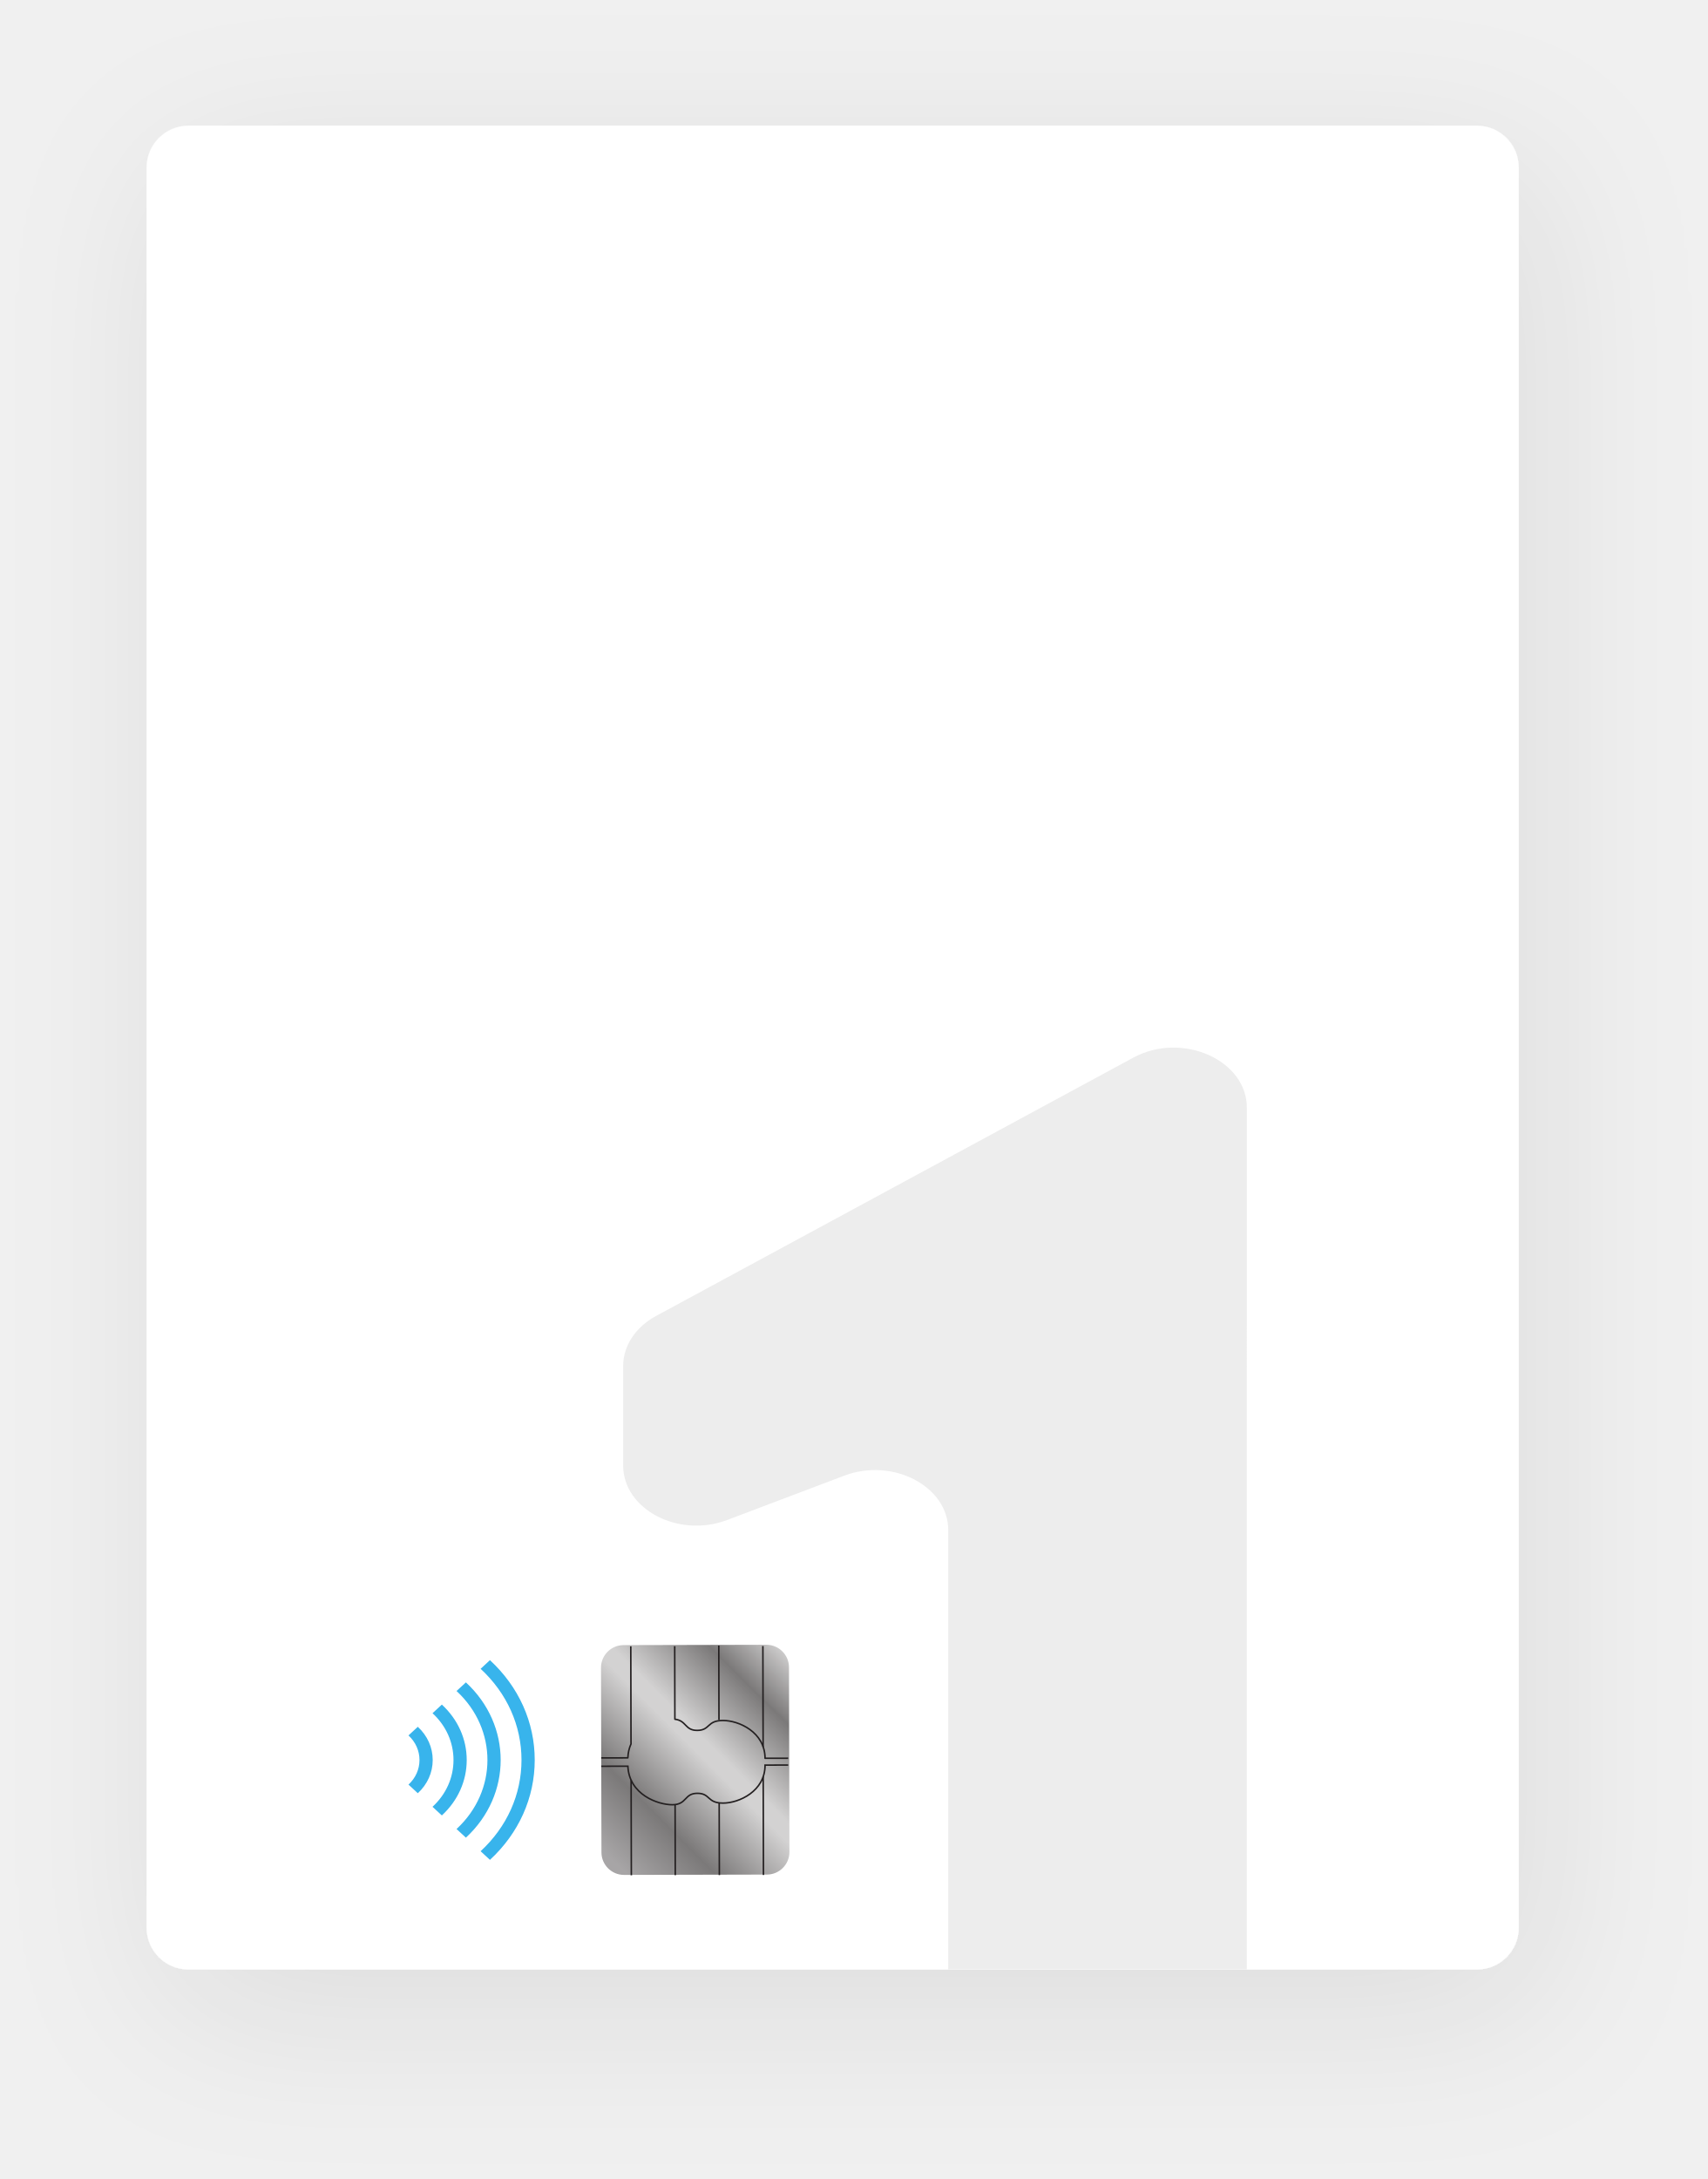
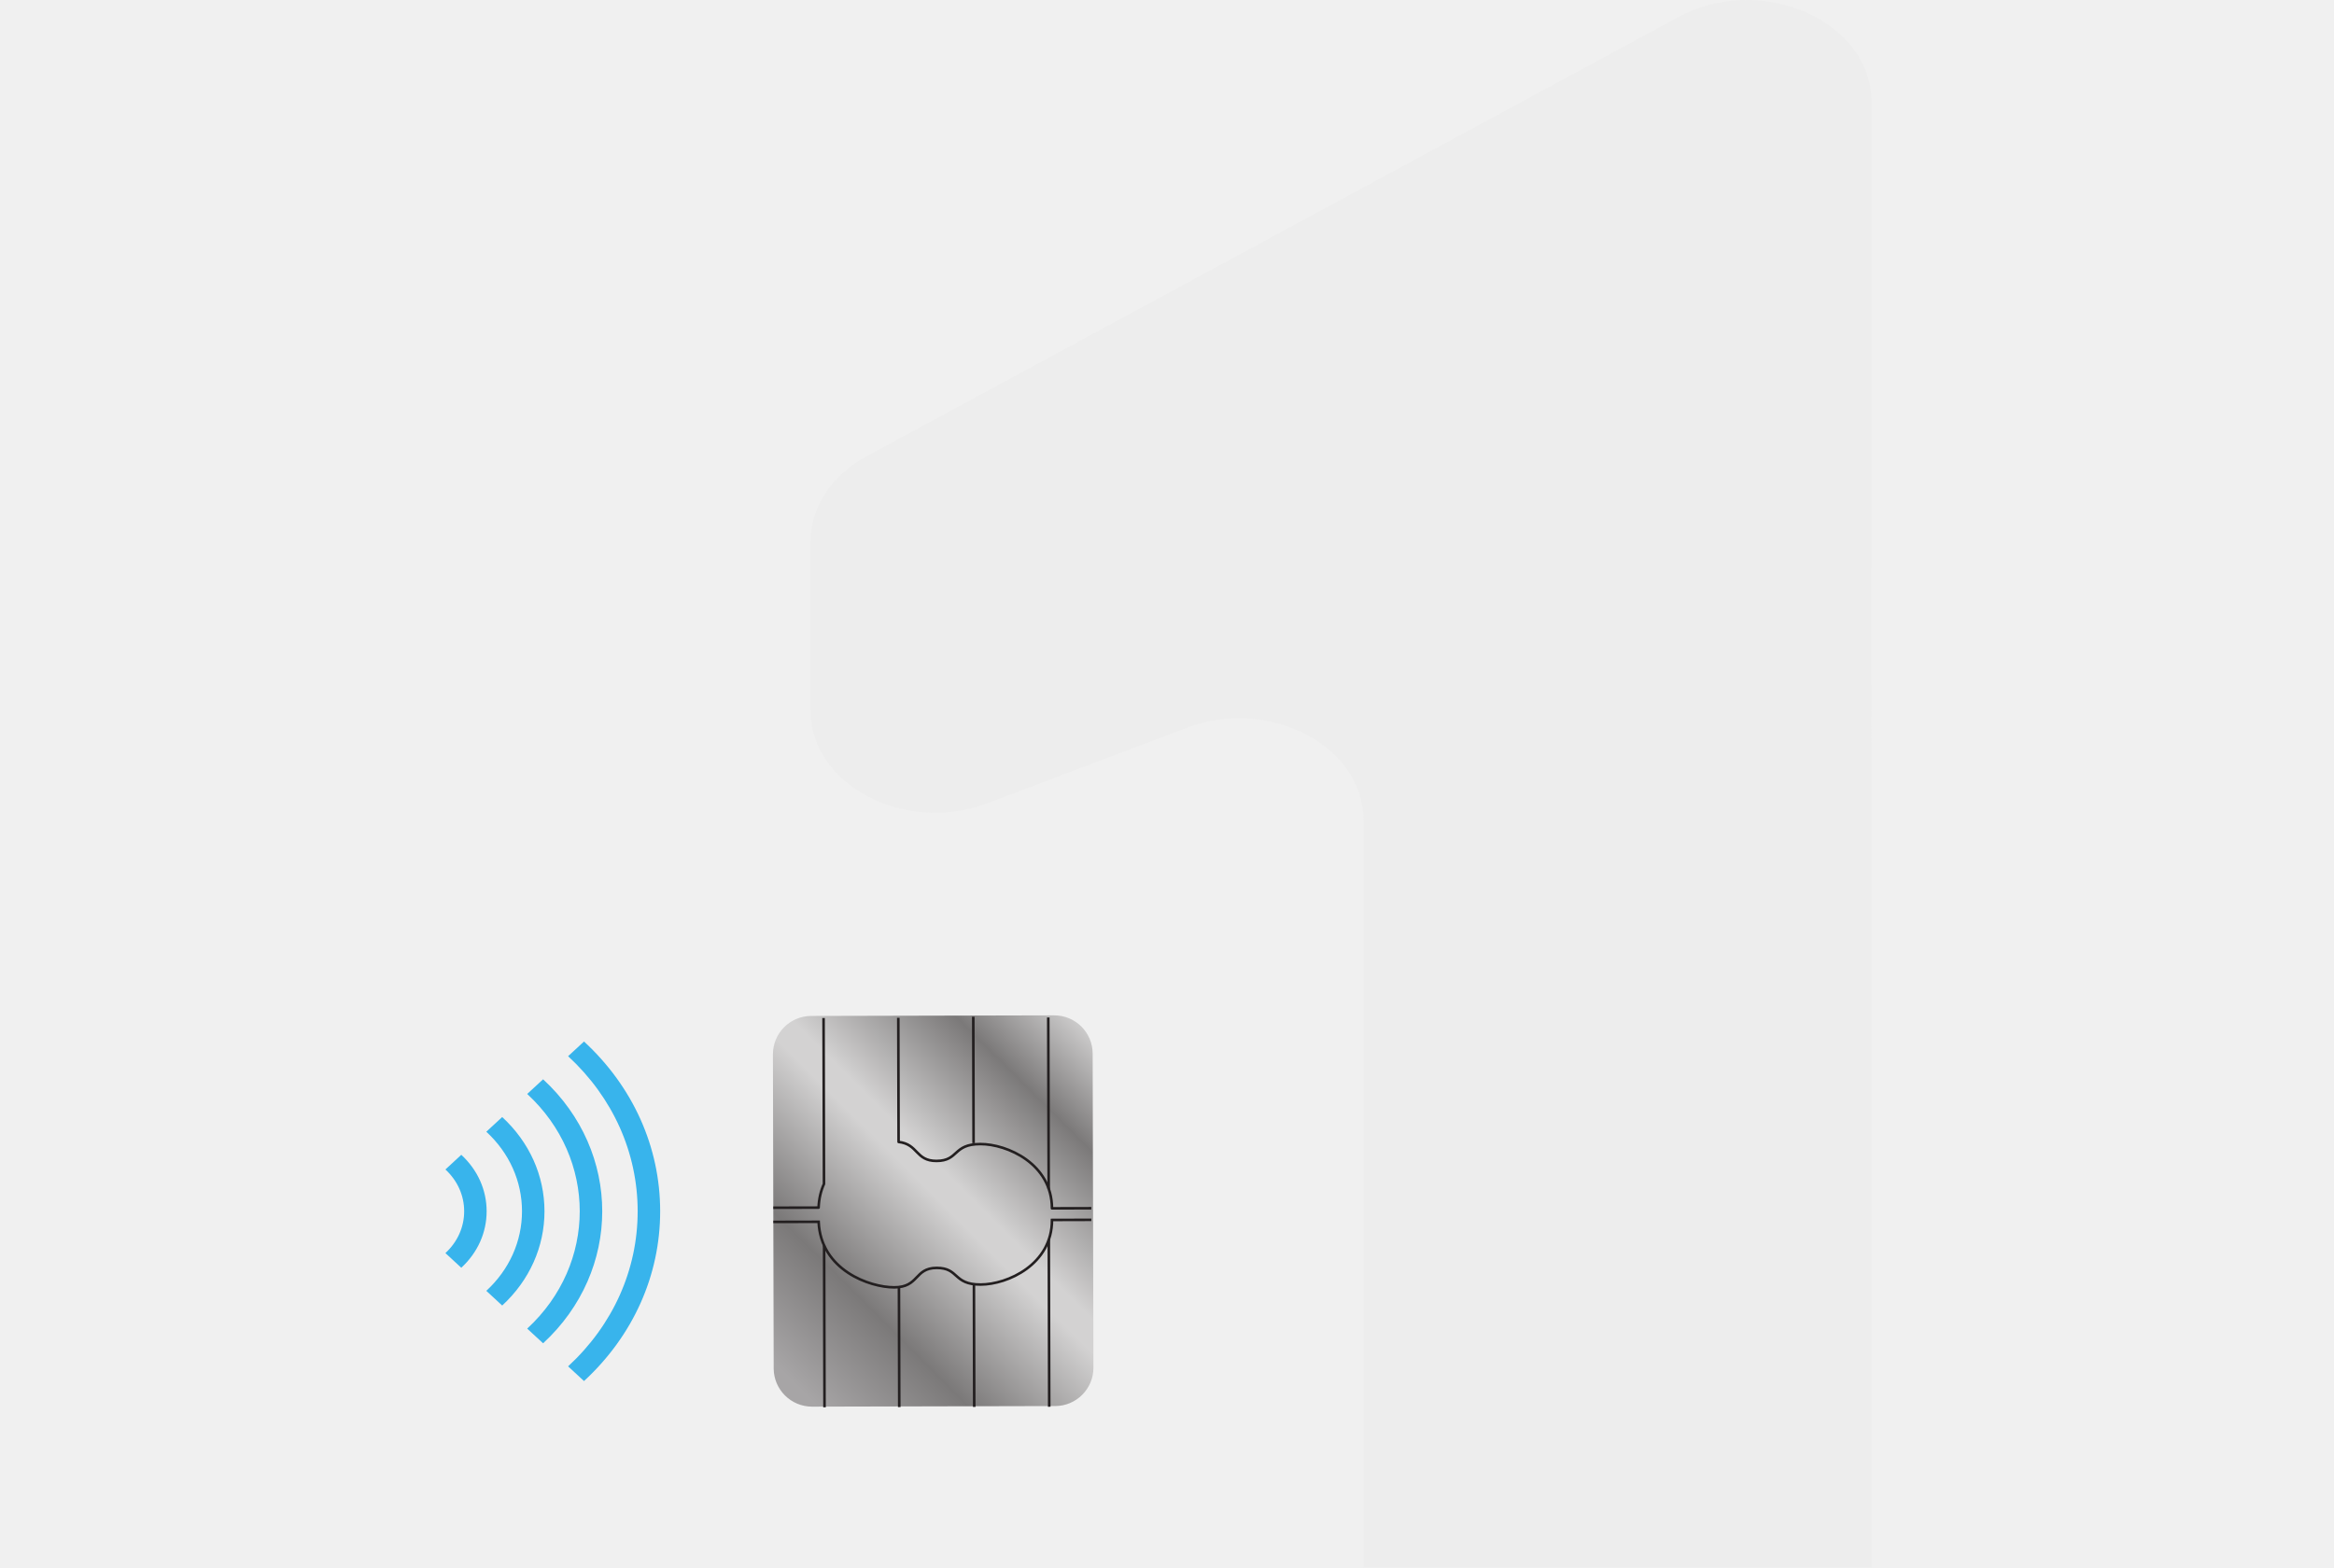
- <svg xmlns="http://www.w3.org/2000/svg" width="163" height="208" viewBox="0 0 163 208" fill="none">
-   <g filter="url(#filter0_d_1244_2120)">
-     <g clip-path="url(#clip0_1244_2120)">
-       <rect x="14" y="12" width="131" height="176" rx="4" fill="white" />
-       <path d="M59.496 139.893V130.402C59.496 128.476 60.675 126.678 62.636 125.618L108.203 100.958C112.879 98.427 119.105 101.21 119.044 105.804L119.04 229.745C119.015 231.659 117.825 233.438 115.868 234.484L101.344 241.712C96.694 244.199 90.535 241.462 90.535 236.91L90.535 146.065C90.535 141.882 85.246 139.107 80.613 140.861L69.416 145.098C64.784 146.852 59.496 144.077 59.496 139.893Z" fill="#EDEDED" />
-       <path d="M41.295 172.471L42.187 173.296C43.717 171.883 44.56 170.003 44.56 168.005C44.56 166.006 43.717 164.127 42.187 162.714L41.295 163.538C42.587 164.731 43.298 166.318 43.298 168.005C43.298 169.692 42.587 171.279 41.295 172.471ZM39.891 171.175C40.808 170.329 41.313 169.203 41.313 168.005C41.313 166.807 40.808 165.681 39.891 164.834L39 165.658C39.678 166.285 40.051 167.119 40.051 168.005C40.051 168.892 39.678 169.725 39 170.352L39.891 171.175ZM43.589 174.592L44.483 175.416C48.908 171.33 48.908 164.68 44.483 160.595L43.589 161.418C47.522 165.049 47.522 170.96 43.589 174.592ZM45.886 176.711L46.778 177.536C49.535 174.99 51.053 171.605 51.053 168.005C51.053 164.405 49.535 161.019 46.778 158.473L45.886 159.298C48.404 161.624 49.79 164.716 49.79 168.005C49.79 171.294 48.404 174.386 45.886 176.711Z" fill="#38B4EC" />
-       <path d="M57.424 176.824C57.427 178.014 58.394 178.976 59.583 178.973L73.224 178.94C74.413 178.938 75.374 177.971 75.371 176.78L75.329 159.154C75.326 157.965 74.36 157.002 73.171 157.005L59.53 157.038C58.34 157.041 57.379 158.008 57.382 159.198L57.424 176.824Z" fill="url(#paint0_linear_1244_2120)" />
-       <path d="M57.404 168.601L59.947 168.595C60.062 171.308 62.814 172.278 64.189 172.275C65.601 172.272 65.308 171.187 66.575 171.184C67.841 171.181 67.482 172.122 69.038 172.118C70.557 172.115 73.051 170.987 73.045 168.491L75.253 168.485" stroke="#231F20" stroke-width="0.145" />
-       <path d="M60.277 179.009L60.255 169.915" stroke="#231F20" stroke-width="0.145" />
-       <path d="M64.472 178.999L64.455 172.266" stroke="#231F20" stroke-width="0.145" />
-       <path d="M68.68 178.989L68.663 172.084" stroke="#231F20" stroke-width="0.145" />
-       <path d="M72.89 178.979L72.867 169.576" stroke="#231F20" stroke-width="0.145" />
-       <path d="M72.837 157.124L72.86 166.754" stroke="#231F20" stroke-width="0.145" />
-       <path d="M68.627 157.084L68.644 164.182" stroke="#231F20" stroke-width="0.145" />
-       <path d="M64.419 157.144L64.435 164.034L64.436 164.112C65.548 164.238 65.379 165.18 66.561 165.178C67.827 165.175 67.463 164.235 69.019 164.231C70.538 164.228 73.038 165.343 73.044 167.839L75.251 167.834" stroke="#231F20" stroke-width="0.145" stroke-linejoin="round" />
-       <path d="M60.224 157.154L60.246 166.342L60.247 166.469C60.073 166.855 59.963 167.298 59.945 167.799L57.403 167.805" stroke="#231F20" stroke-width="0.145" stroke-linejoin="round" />
-     </g>
+ <svg xmlns="http://www.w3.org/2000/svg" width="131" height="88" viewBox="0 0 131 88" fill="none">
+   <mask id="mask0_1262_2092" style="mask-type:luminance" maskUnits="userSpaceOnUse" x="0" y="0" width="131" height="88">
+     <path d="M127 0H4C1.791 0 0 0.895 0 2V86C0 87.105 1.791 88 4 88H127C129.209 88 131 87.105 131 86V2C131 0.895 129.209 0 127 0Z" fill="white" />
+   </mask>
+   <g mask="url(#mask0_1262_2092)">
+     <path d="M45.496 39.893V30.402C45.496 28.476 46.675 26.678 48.636 25.618L94.203 0.958C98.879 -1.573 105.105 1.21 105.044 5.804L105.04 129.745C105.015 131.659 103.825 133.438 101.868 134.484L87.344 141.712C82.694 144.199 76.535 141.462 76.535 136.91V46.065C76.535 41.882 71.246 39.107 66.613 40.861L55.416 45.098C50.784 46.852 45.496 44.077 45.496 39.893Z" fill="#EDEDED" />
+     <path d="M27.295 72.471L28.187 73.296C29.717 71.883 30.56 70.003 30.56 68.005C30.56 66.006 29.717 64.127 28.187 62.714L27.295 63.538C28.587 64.731 29.298 66.318 29.298 68.005C29.298 69.692 28.587 71.279 27.295 72.471ZM25.891 71.175C26.808 70.329 27.313 69.203 27.313 68.005C27.313 66.807 26.808 65.681 25.891 64.834L25 65.658C25.678 66.285 26.052 67.119 26.052 68.005C26.052 68.892 25.678 69.725 25 70.352L25.891 71.175ZM29.59 74.592L30.483 75.416C34.908 71.33 34.908 64.68 30.483 60.595L29.59 61.418C33.522 65.049 33.522 70.96 29.59 74.592ZM31.886 76.711L32.779 77.536C35.535 74.99 37.053 71.605 37.053 68.005C37.053 64.405 35.535 61.019 32.779 58.473L31.886 59.298C34.404 61.624 35.79 64.716 35.79 68.005C35.79 71.294 34.404 74.386 31.886 76.711Z" fill="#38B4EC" />
+     <path d="M43.424 76.824C43.427 78.014 44.394 78.976 45.583 78.973L59.224 78.94C60.413 78.938 61.374 77.971 61.371 76.78L61.328 59.154C61.325 57.965 60.36 57.002 59.17 57.005L45.53 57.038C44.34 57.041 43.379 58.008 43.382 59.198L43.424 76.824Z" fill="url(#paint0_linear_1262_2092)" />
+     <path d="M43.404 68.601L45.947 68.595C46.062 71.308 48.814 72.278 50.189 72.275C51.601 72.272 51.308 71.187 52.575 71.184C53.841 71.181 53.482 72.122 55.038 72.118C56.557 72.115 59.051 70.987 59.045 68.491L61.253 68.485" stroke="#231F20" stroke-width="0.145" />
+     <path d="M46.277 79.009L46.255 69.915" stroke="#231F20" stroke-width="0.145" />
+     <path d="M50.472 78.999L50.455 72.266" stroke="#231F20" stroke-width="0.145" />
+     <path d="M54.68 78.989L54.663 72.084" stroke="#231F20" stroke-width="0.145" />
+     <path d="M58.889 78.979L58.867 69.576" stroke="#231F20" stroke-width="0.145" />
+     <path d="M58.836 57.124L58.86 66.754" stroke="#231F20" stroke-width="0.145" />
+     <path d="M54.627 57.084L54.644 64.182" stroke="#231F20" stroke-width="0.145" />
+     <path d="M50.419 57.144L50.435 64.034L50.436 64.112C51.548 64.238 51.379 65.18 52.561 65.178C53.827 65.175 53.463 64.235 55.019 64.231C56.538 64.228 59.038 65.343 59.044 67.839L61.251 67.834" stroke="#231F20" stroke-width="0.145" stroke-linejoin="round" />
+     <path d="M46.224 57.154L46.247 66.342L46.247 66.469C46.073 66.855 45.963 67.298 45.945 67.799L43.403 67.805" stroke="#231F20" stroke-width="0.145" stroke-linejoin="round" />
  </g>
  <defs>
-     <filter id="filter0_d_1244_2120" x="0" y="0" width="163" height="208" filterUnits="userSpaceOnUse" color-interpolation-filters="sRGB">
-       <feFlood flood-opacity="0" result="BackgroundImageFix" />
-       <feColorMatrix in="SourceAlpha" type="matrix" values="0 0 0 0 0 0 0 0 0 0 0 0 0 0 0 0 0 0 127 0" result="hardAlpha" />
-       <feOffset dx="2" dy="4" />
-       <feGaussianBlur stdDeviation="8" />
-       <feComposite in2="hardAlpha" operator="out" />
-       <feColorMatrix type="matrix" values="0 0 0 0 0 0 0 0 0 0 0 0 0 0 0 0 0 0 0.08 0" />
-       <feBlend mode="normal" in2="BackgroundImageFix" result="effect1_dropShadow_1244_2120" />
-       <feBlend mode="normal" in="SourceGraphic" in2="effect1_dropShadow_1244_2120" result="shape" />
-     </filter>
-     <linearGradient id="paint0_linear_1244_2120" x1="56.82" y1="177.592" x2="76" y2="158.319" gradientUnits="userSpaceOnUse">
+     <linearGradient id="paint0_linear_1262_2092" x1="42.82" y1="77.592" x2="62" y2="58.319" gradientUnits="userSpaceOnUse">
      <stop stop-color="#A7A5A6" />
      <stop offset="0.044" stop-color="#A7A5A6" />
      <stop offset="0.264" stop-color="#7B7979" />
      <stop offset="0.522" stop-color="#D3D2D2" />
      <stop offset="0.572" stop-color="#D3D2D2" />
      <stop offset="0.816" stop-color="#7B7979" />
      <stop offset="1" stop-color="#D3D2D2" />
    </linearGradient>
-     <clipPath id="clip0_1244_2120">
-       <rect x="14" y="12" width="131" height="176" rx="4" fill="white" />
-     </clipPath>
  </defs>
</svg>
